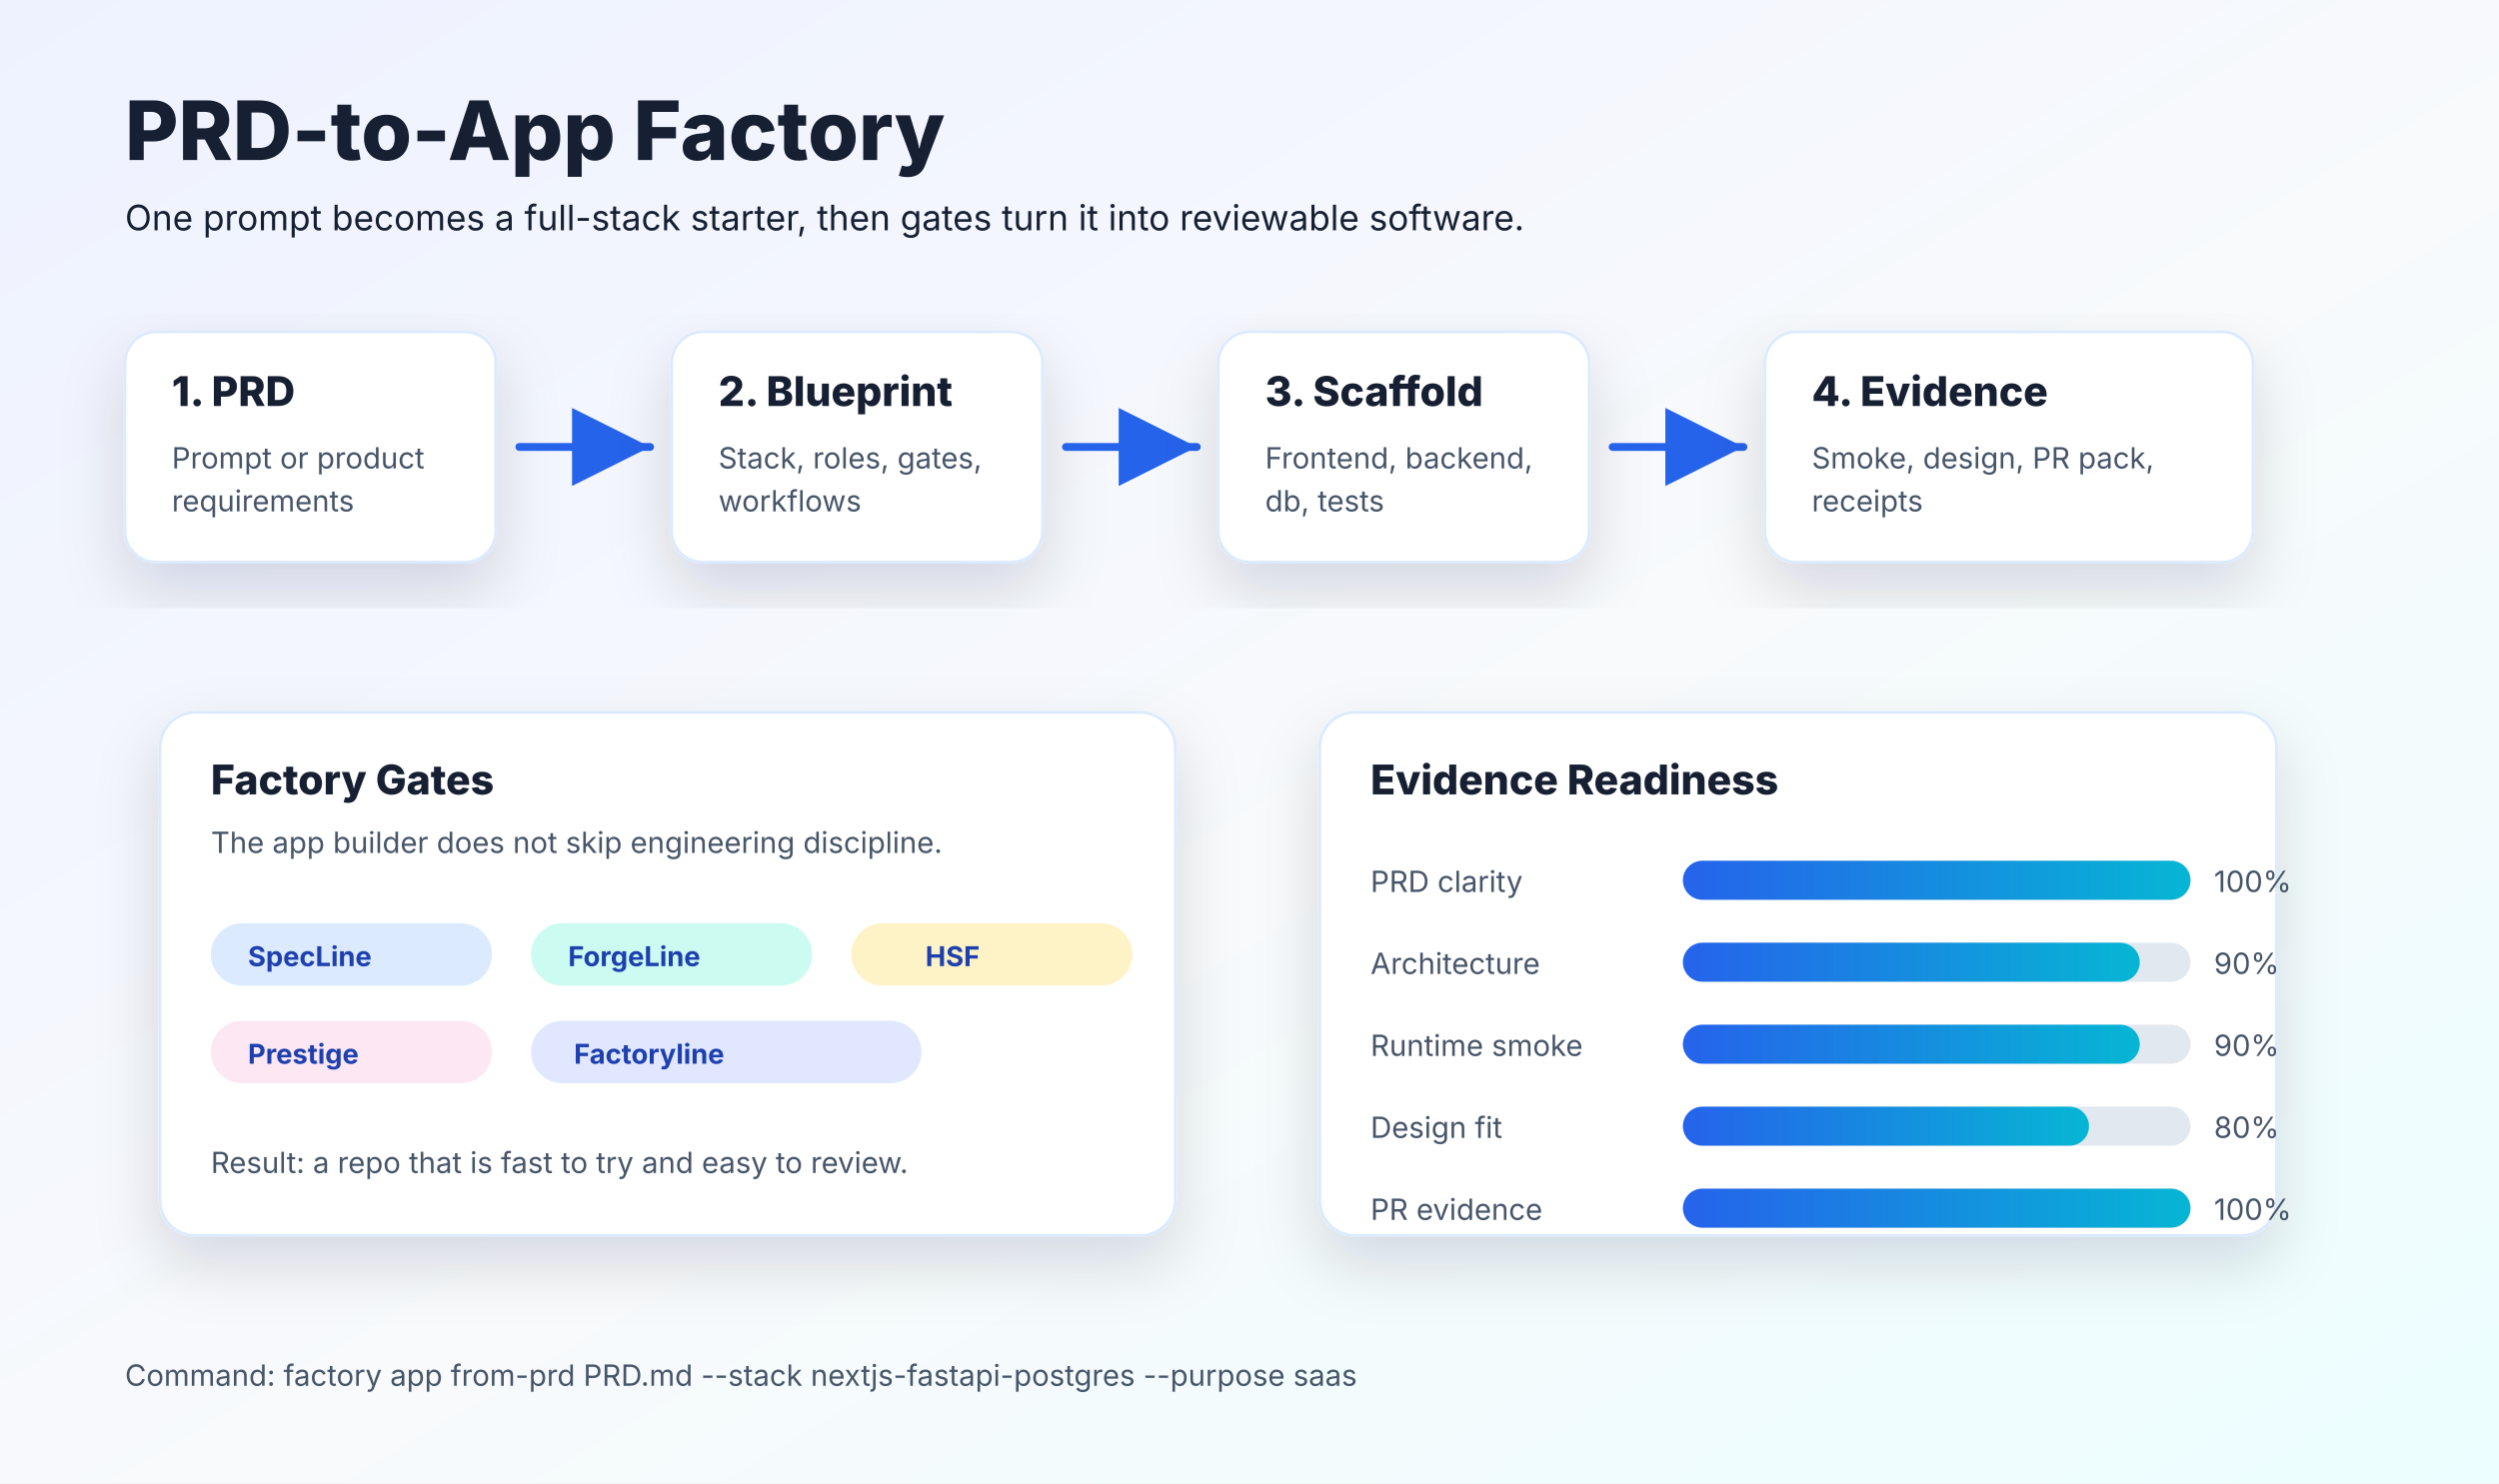
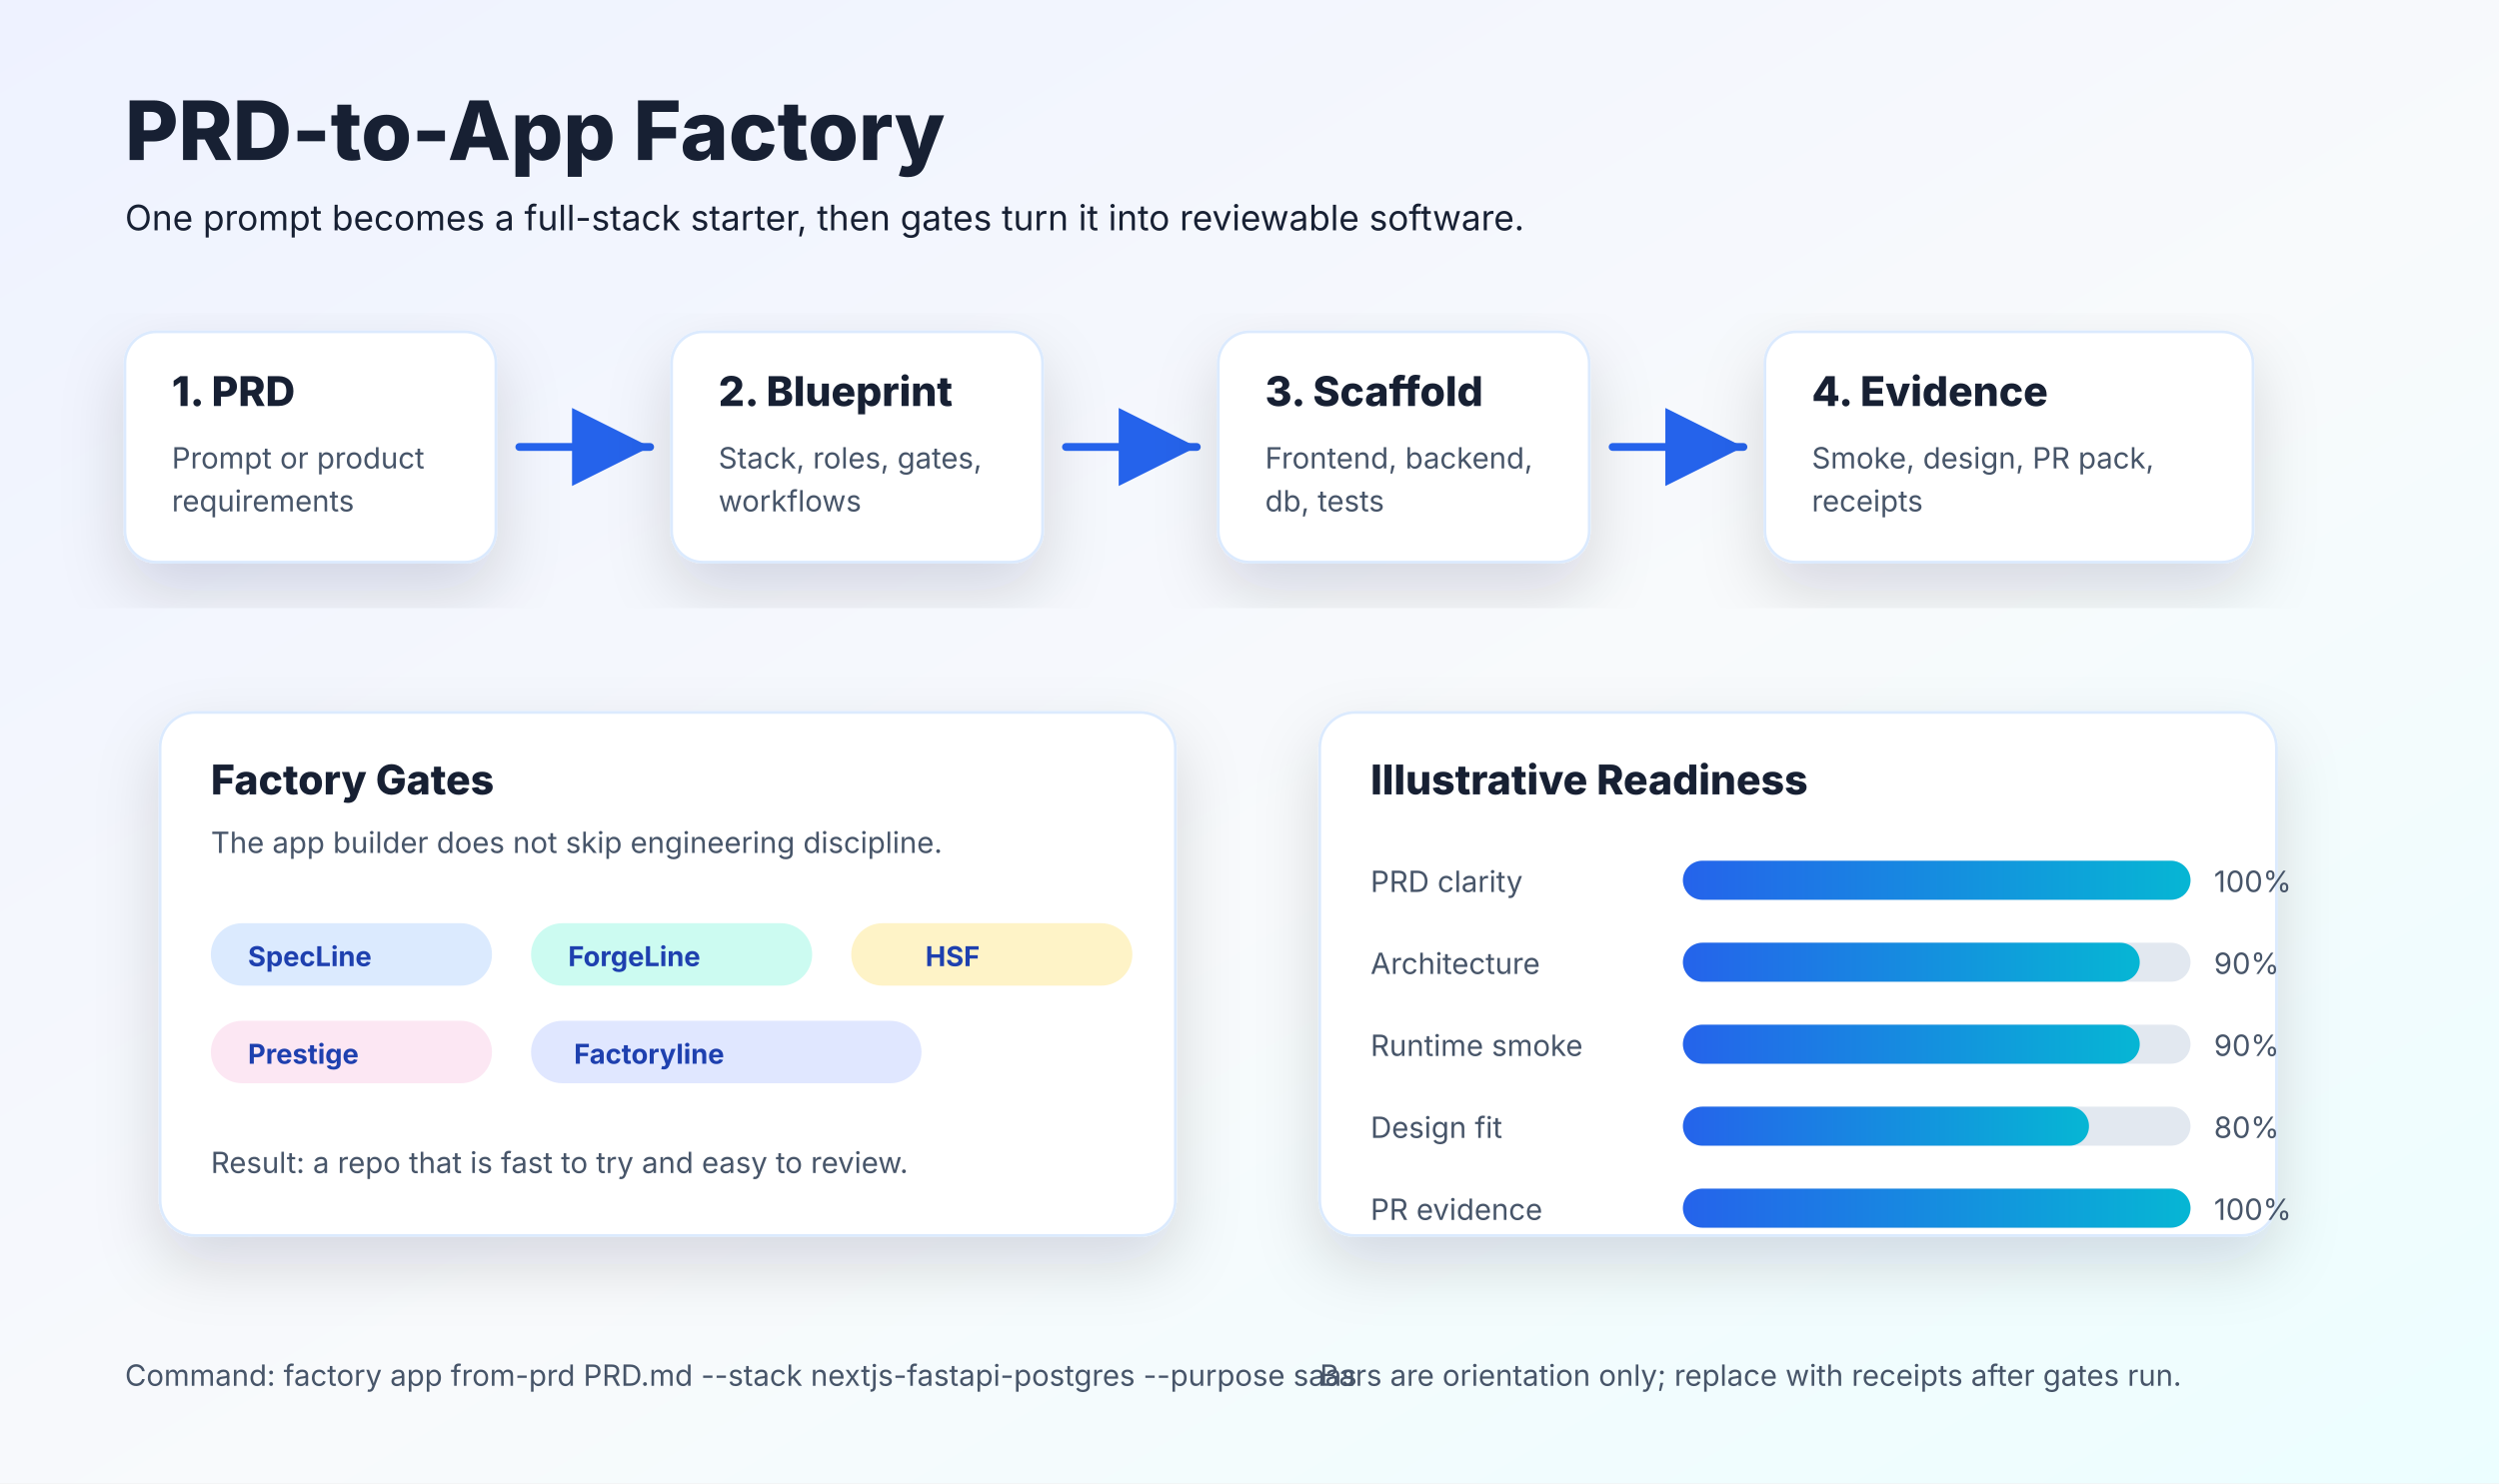
<svg xmlns="http://www.w3.org/2000/svg" width="1280" height="760" viewBox="0 0 1280 760" role="img" aria-labelledby="title desc">
  <defs>
    <linearGradient id="bg" x1="0" x2="1" y1="0" y2="1">
      <stop offset="0" stop-color="#eef2ff" />
      <stop offset="0.55" stop-color="#f8fafc" />
      <stop offset="1" stop-color="#ecfeff" />
    </linearGradient>
    <linearGradient id="blue" x1="0" x2="1">
      <stop offset="0" stop-color="#2563eb" />
      <stop offset="1" stop-color="#06b6d4" />
    </linearGradient>
    <filter id="shadow" x="-20%" y="-20%" width="140%" height="140%">
      <feDropShadow dx="0" dy="14" stdDeviation="16" flood-color="#0f172a" flood-opacity="0.14" />
    </filter>
    <style>
      .label{font-family:Inter,Segoe UI,Arial,sans-serif;fill:#172033}
      .small{font-size:18px}
      .tiny{font-size:15px;fill:#475569}
      .title{font-size:42px;font-weight:800}
      .card-title{font-size:21px;font-weight:800}
      .pill{font-size:14px;font-weight:700;fill:#1e40af}
      .card{fill:#ffffff;stroke:#dbeafe;stroke-width:1.4;filter:url(#shadow)}
      .arrow{stroke:#2563eb;stroke-width:4;fill:none;stroke-linecap:round;stroke-linejoin:round;marker-end:url(#arrow)}
      .bar-bg{fill:#e2e8f0}
      .bar{fill:url(#blue)}
    </style>
    <marker id="arrow" markerWidth="14" markerHeight="14" refX="12" refY="7" orient="auto">
      <path d="M2,2 L12,7 L2,12 Z" fill="#2563eb" />
    </marker>
  </defs>
  <rect width="1280" height="760" rx="0" fill="url(#bg)" />
  <text class="label title" x="64" y="82">PRD-to-App Factory</text>
  <text class="label small" x="64" y="118">One prompt becomes a full-stack starter, then gates turn it into reviewable software.</text>
  <g transform="translate(64 170)">
    <rect class="card" width="190" height="118" rx="16" />
    <text class="label card-title" x="24" y="38">1. PRD</text>
    <text class="label tiny" x="24" y="70">Prompt or product</text>
    <text class="label tiny" x="24" y="92">requirements</text>
  </g>
  <path class="arrow" d="M266 229 H333" />
  <g transform="translate(344 170)">
    <rect class="card" width="190" height="118" rx="16" />
    <text class="label card-title" x="24" y="38">2. Blueprint</text>
    <text class="label tiny" x="24" y="70">Stack, roles, gates,</text>
    <text class="label tiny" x="24" y="92">workflows</text>
  </g>
  <path class="arrow" d="M546 229 H613" />
  <g transform="translate(624 170)">
    <rect class="card" width="190" height="118" rx="16" />
    <text class="label card-title" x="24" y="38">3. Scaffold</text>
    <text class="label tiny" x="24" y="70">Frontend, backend,</text>
    <text class="label tiny" x="24" y="92">db, tests</text>
  </g>
  <path class="arrow" d="M826 229 H893" />
  <g transform="translate(904 170)">
    <rect class="card" width="250" height="118" rx="16" />
    <text class="label card-title" x="24" y="38">4. Evidence</text>
    <text class="label tiny" x="24" y="70">Smoke, design, PR pack,</text>
    <text class="label tiny" x="24" y="92">receipts</text>
  </g>
  <g transform="translate(82 365)">
    <rect class="card" width="520" height="268" rx="18" />
    <text class="label card-title" x="26" y="42">Factory Gates</text>
    <text class="label tiny" x="26" y="72">The app builder does not skip engineering discipline.</text>
    <g transform="translate(26 108)">
      <rect width="144" height="32" rx="16" fill="#dbeafe" />
      <text class="label pill" x="19" y="22">SpecLine</text>
      <rect x="164" width="144" height="32" rx="16" fill="#ccfbf1" />
      <text class="label pill" x="183" y="22">ForgeLine</text>
      <rect x="328" width="144" height="32" rx="16" fill="#fef3c7" />
      <text class="label pill" x="366" y="22">HSF</text>
    </g>
    <g transform="translate(26 158)">
      <rect width="144" height="32" rx="16" fill="#fce7f3" />
      <text class="label pill" x="19" y="22">Prestige</text>
      <rect x="164" width="200" height="32" rx="16" fill="#e0e7ff" />
      <text class="label pill" x="186" y="22">Factoryline</text>
    </g>
    <text class="label tiny" x="26" y="236">Result: a repo that is fast to try and easy to review.</text>
  </g>
  <g transform="translate(676 365)">
    <rect class="card" width="490" height="268" rx="18" />
-     <text class="label card-title" x="26" y="42">Evidence Readiness</text>
+     <text class="label card-title" x="26" y="42">Illustrative Readiness</text>
    <g transform="translate(26 74)">
      <text class="label tiny" x="0" y="18">PRD clarity</text>
      <rect class="bar-bg" x="160" y="2" width="260" height="20" rx="10" />
      <rect class="bar" x="160" y="2" width="260" height="20" rx="10" />
      <text class="label tiny" x="432" y="18">100%</text>
    </g>
    <g transform="translate(26 116)">
      <text class="label tiny" x="0" y="18">Architecture</text>
      <rect class="bar-bg" x="160" y="2" width="260" height="20" rx="10" />
      <rect class="bar" x="160" y="2" width="234" height="20" rx="10" />
      <text class="label tiny" x="432" y="18">90%</text>
    </g>
    <g transform="translate(26 158)">
      <text class="label tiny" x="0" y="18">Runtime smoke</text>
      <rect class="bar-bg" x="160" y="2" width="260" height="20" rx="10" />
      <rect class="bar" x="160" y="2" width="234" height="20" rx="10" />
      <text class="label tiny" x="432" y="18">90%</text>
    </g>
    <g transform="translate(26 200)">
      <text class="label tiny" x="0" y="18">Design fit</text>
      <rect class="bar-bg" x="160" y="2" width="260" height="20" rx="10" />
      <rect class="bar" x="160" y="2" width="208" height="20" rx="10" />
      <text class="label tiny" x="432" y="18">80%</text>
    </g>
    <g transform="translate(26 242)">
      <text class="label tiny" x="0" y="18">PR evidence</text>
      <rect class="bar-bg" x="160" y="2" width="260" height="20" rx="10" />
      <rect class="bar" x="160" y="2" width="260" height="20" rx="10" />
      <text class="label tiny" x="432" y="18">100%</text>
    </g>
  </g>
  <text class="label tiny" x="64" y="710">Command: factory app from-prd PRD.md --stack nextjs-fastapi-postgres --purpose saas</text>
+   <text class="label tiny" x="676" y="710">Bars are orientation only; replace with receipts after gates run.</text>
</svg>
